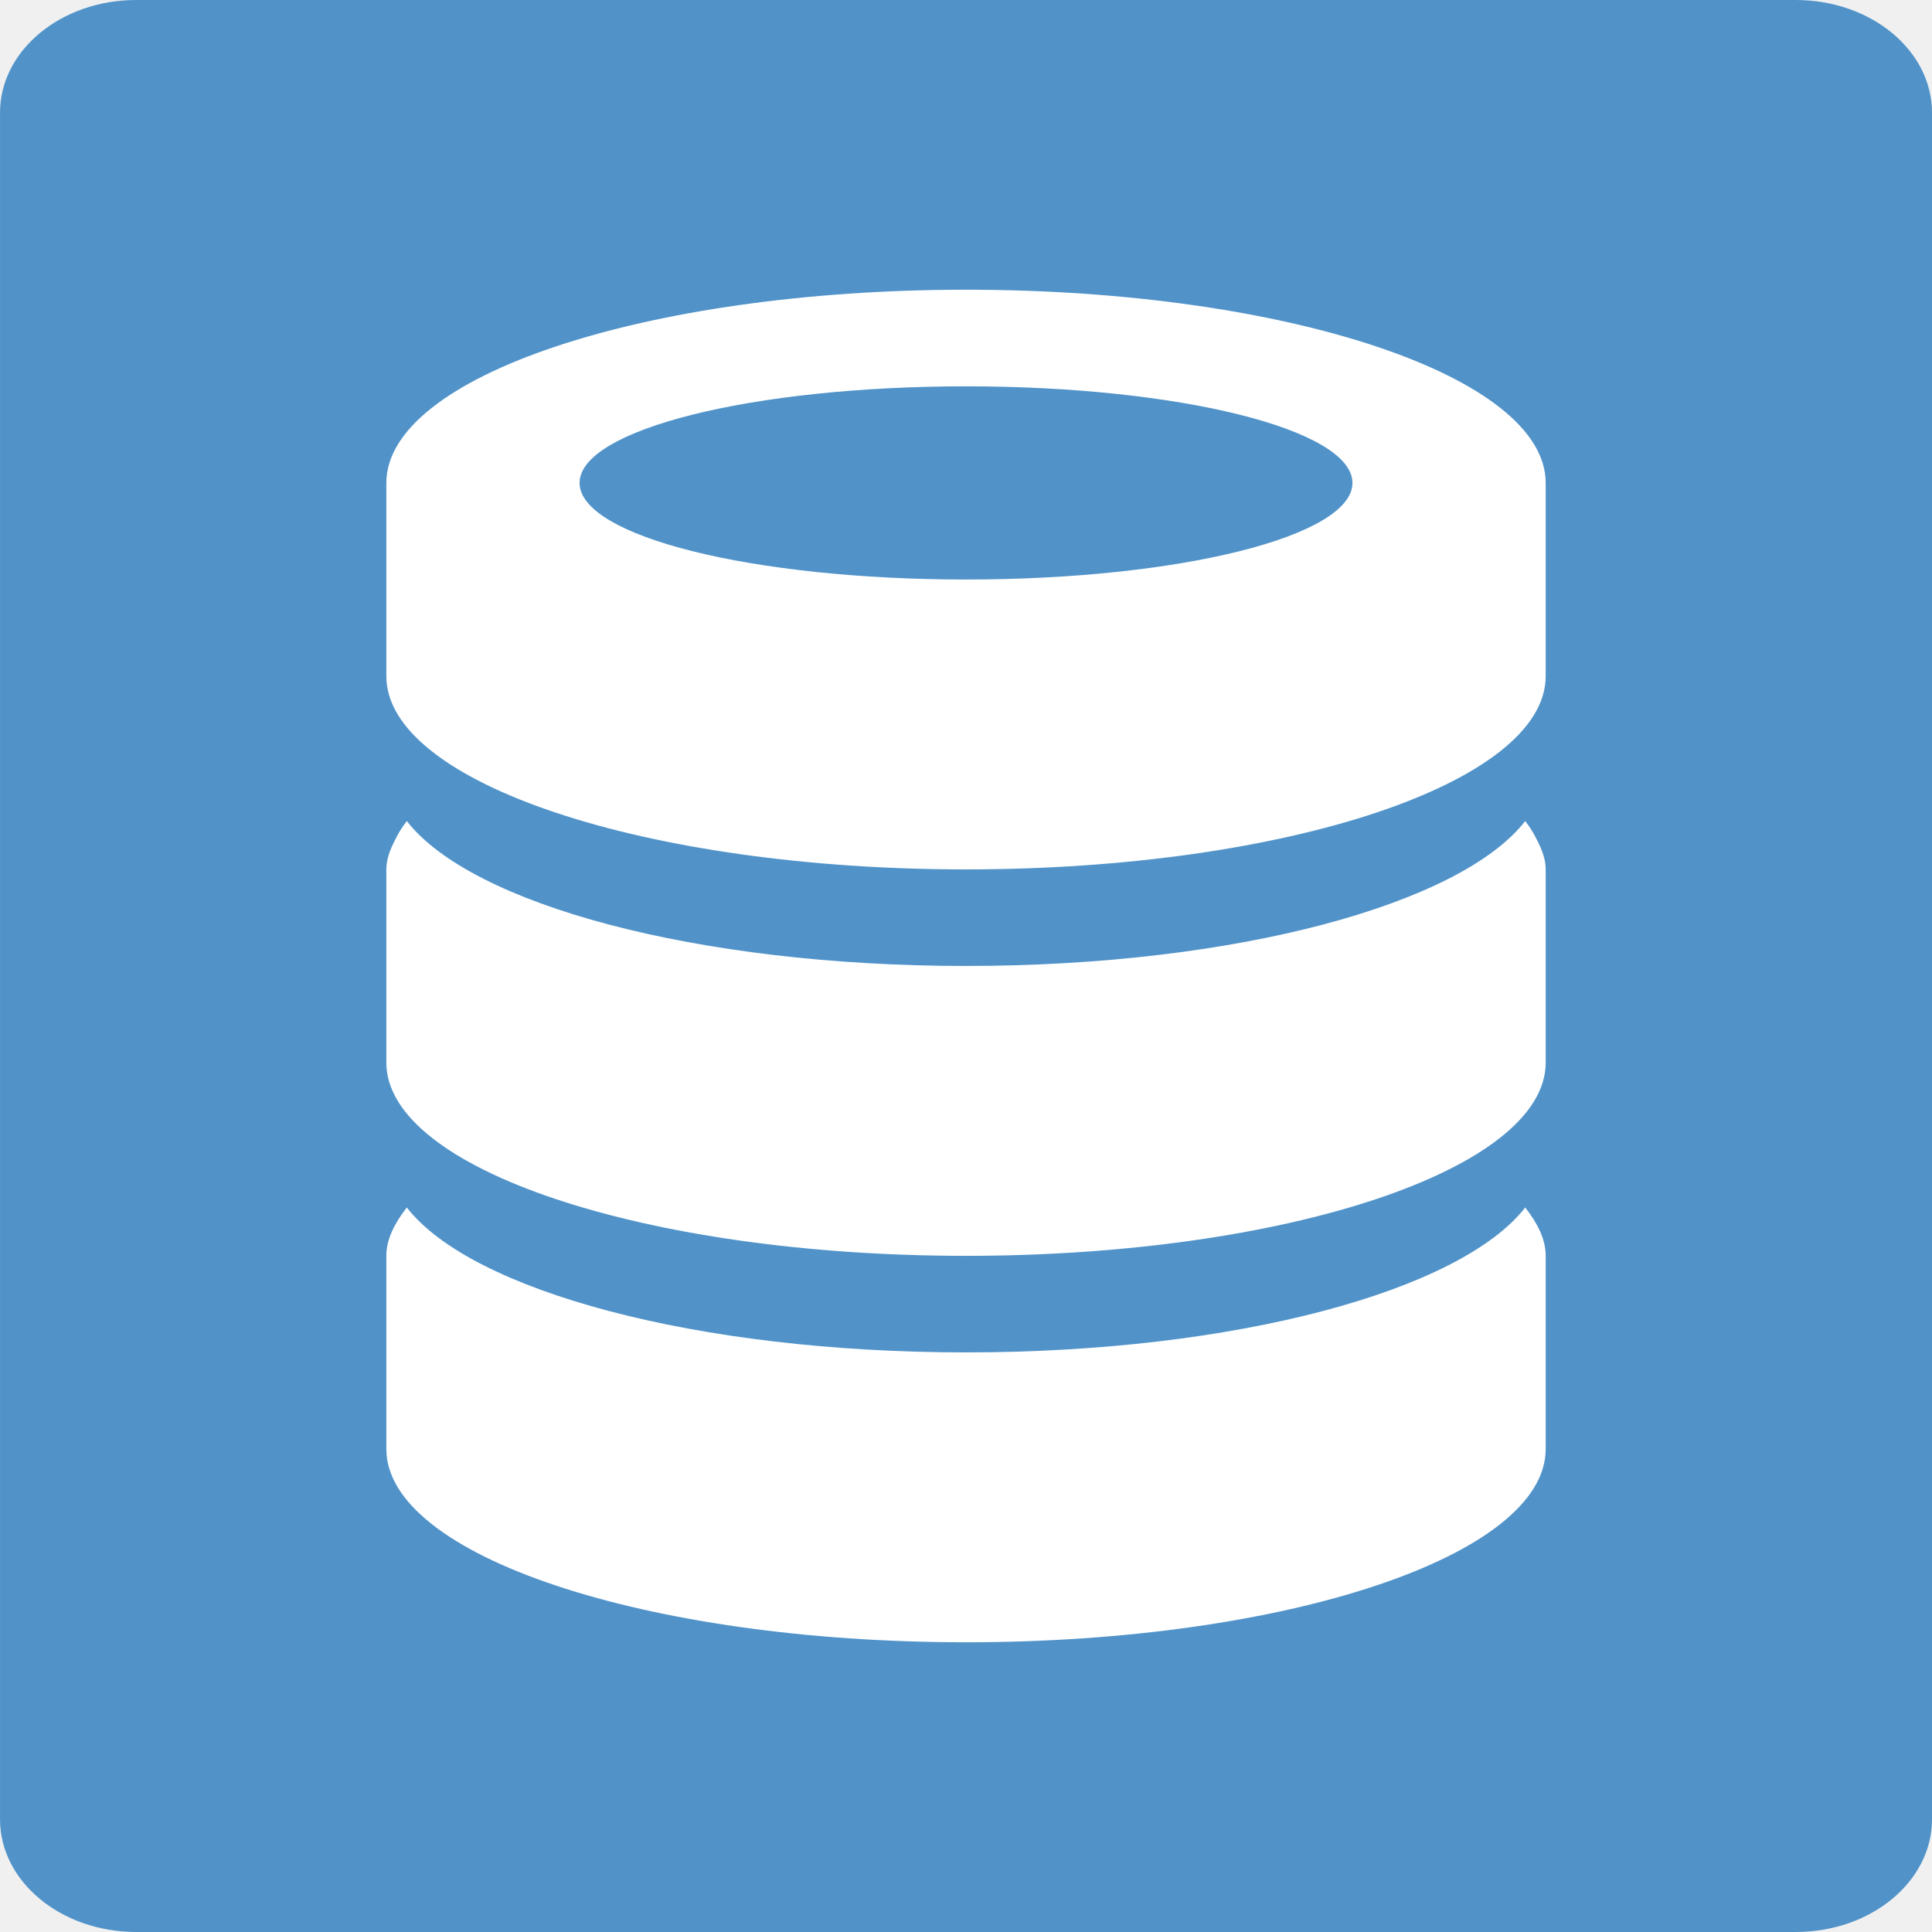
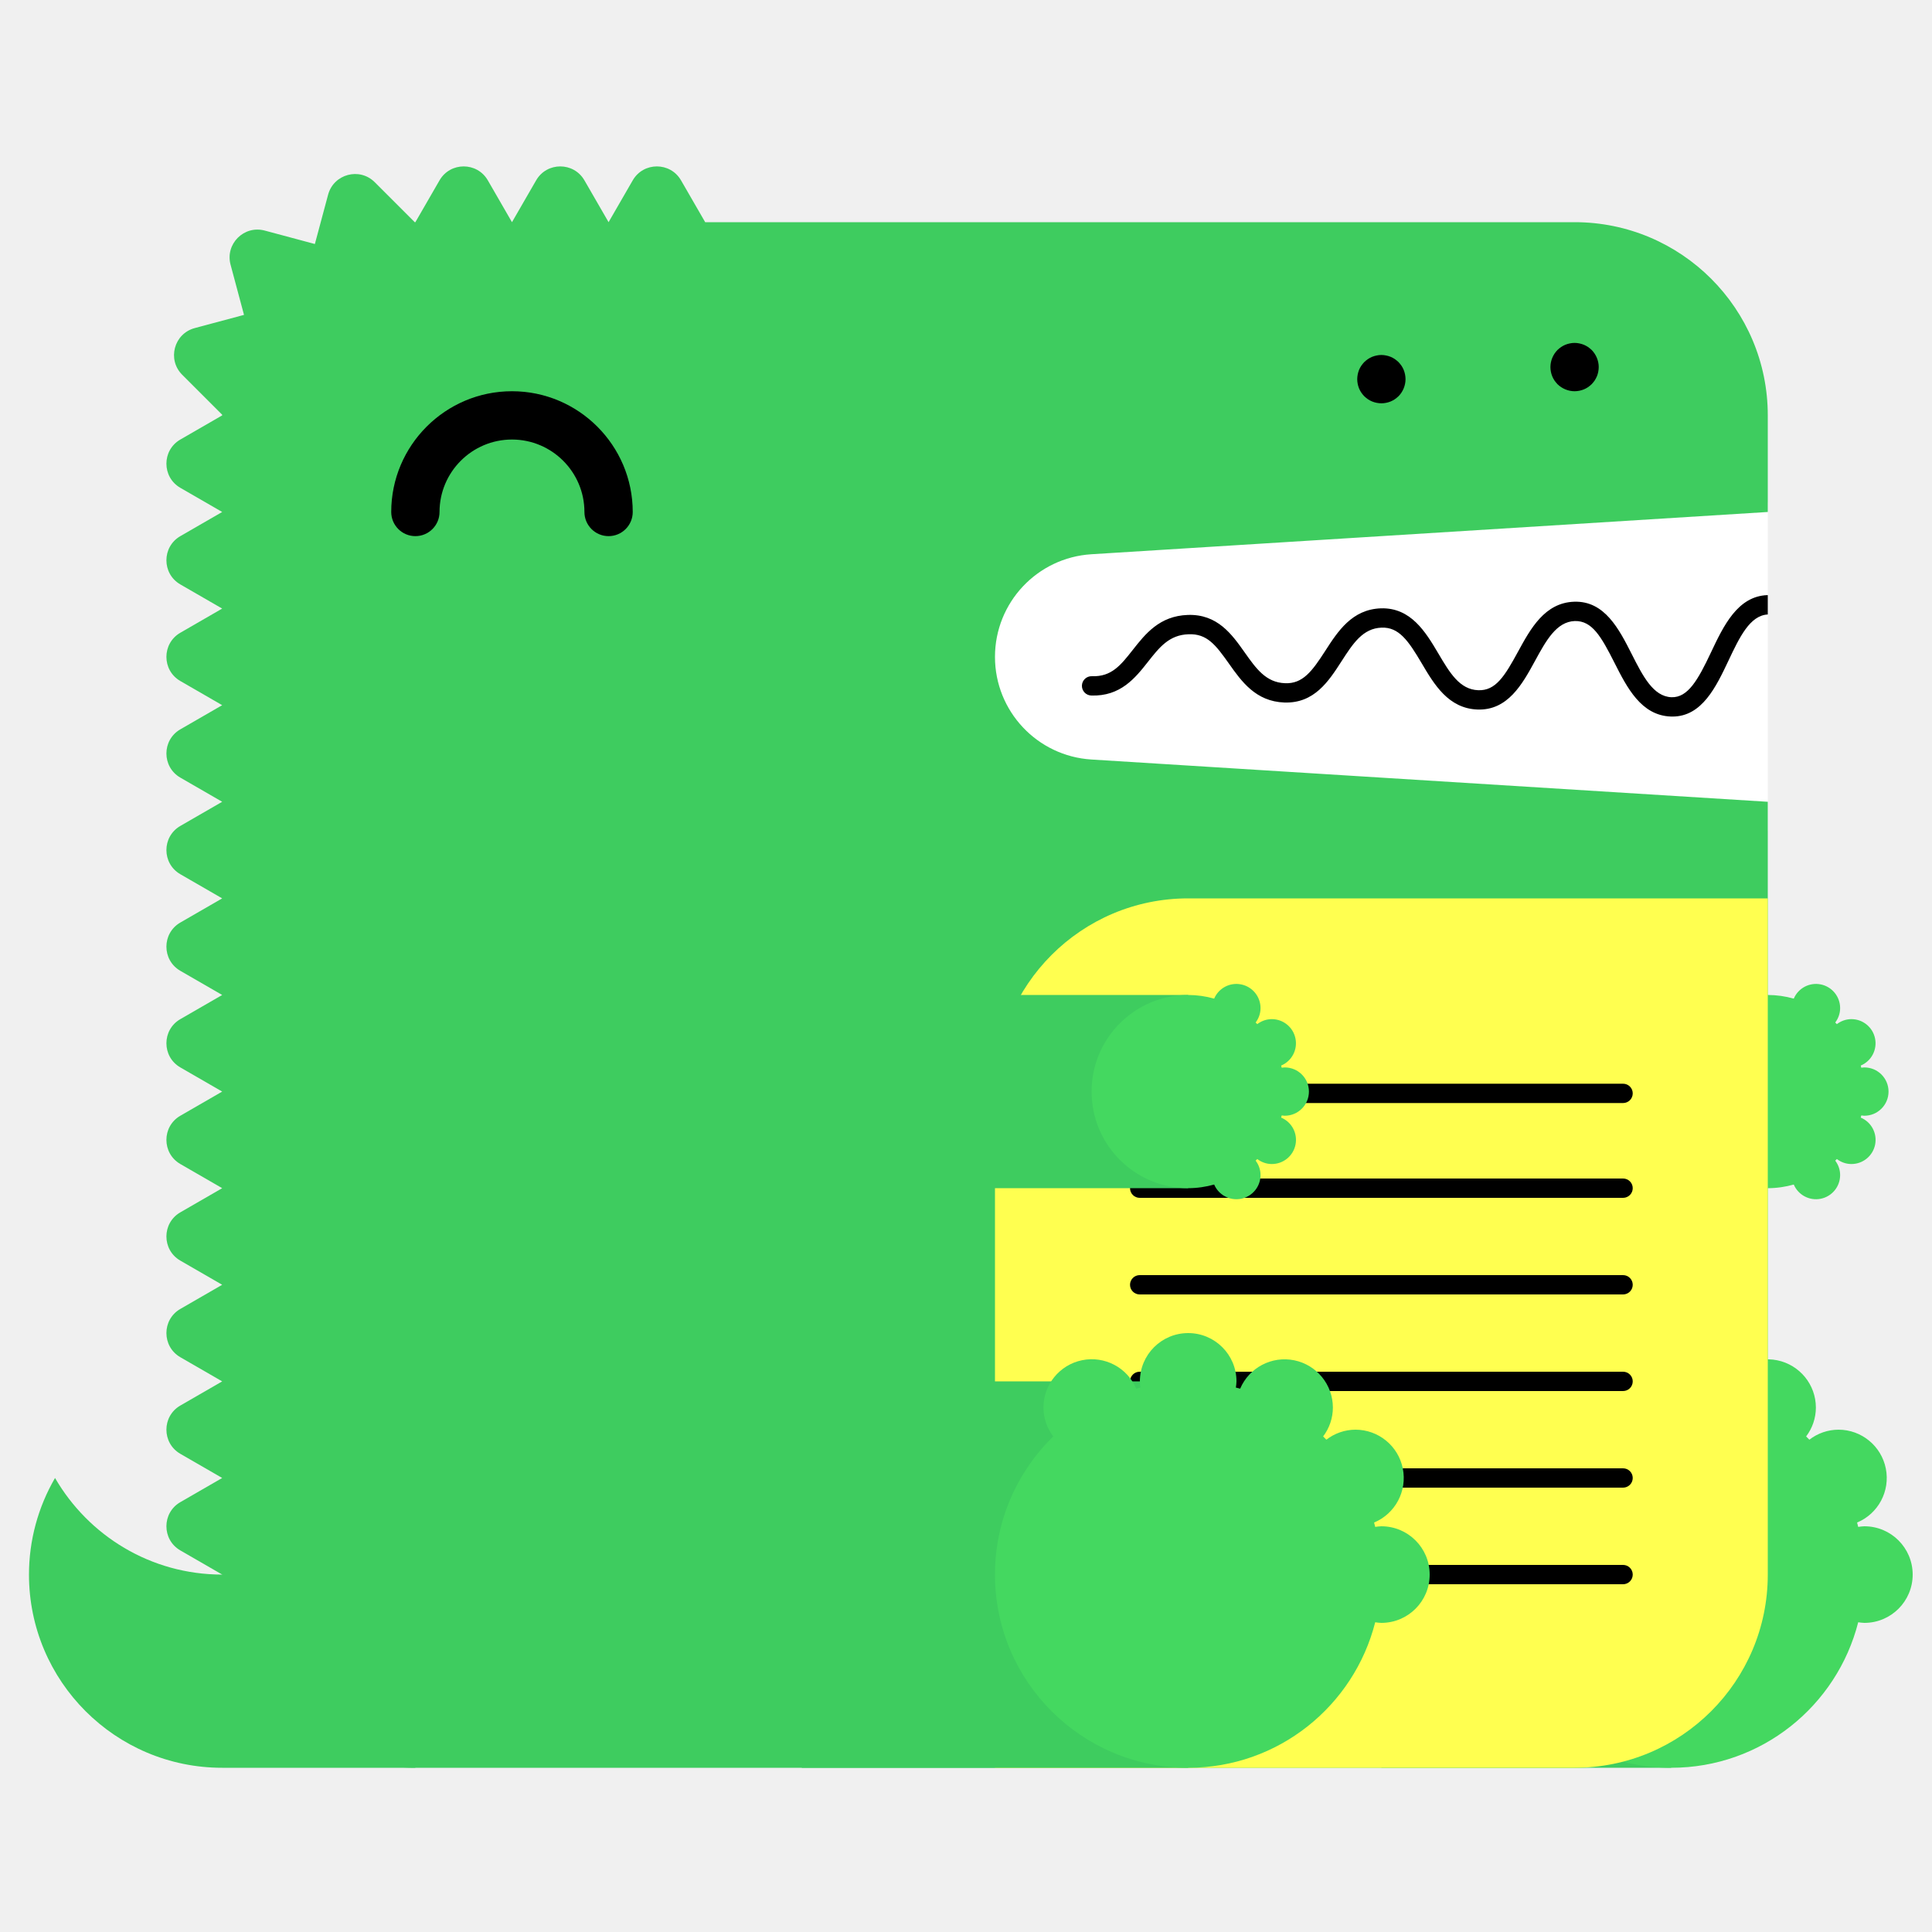
- <svg xmlns="http://www.w3.org/2000/svg" width="54" height="54" viewBox="0 0 54 54" id="svg2" version="1.1">
-   <defs id="defs4" />
-   <g id="layer1" transform="translate(-151.7936,-592.7391)">
-     <rect ry="3.15" rx="3.807" y="592.739" x="151.794" height="54" width="54" id="rect4282" style="fill:#5193c9;fill-opacity:1;fill-rule:nonzero;stroke:none;stroke-width:1;stroke-linecap:butt;stroke-linejoin:miter;stroke-miterlimit:4;stroke-dasharray:none;stroke-opacity:1" />
-     <path id="path4192" d="m 178.794,638.641 c -8.946,0 -16.202,-2.421 -16.202,-5.401 0,-1.63 0,-3.412 0,-5.401 0,-0.469 0.235,-0.915 0.572,-1.35 1.806,2.326 8.088,4.05 15.63,4.05 7.542,0 13.823,-1.725 15.63,-4.05 0.338,0.435 0.572,0.881 0.572,1.35 0,1.564 0,3.222 0,5.401 0,2.98 -7.257,5.401 -16.202,5.401 z m 0,-10.801 c -8.946,0 -16.202,-2.421 -16.202,-5.401 0,-1.631 0,-3.411 0,-5.401 0,-0.286 0.108,-0.564 0.253,-0.84 l 0,0 c 0.082,-0.173 0.19,-0.343 0.319,-0.51 1.806,2.325 8.088,4.05 15.63,4.05 7.542,0 13.823,-1.726 15.63,-4.05 0.129,0.167 0.237,0.338 0.319,0.51 l 0,0 c 0.145,0.276 0.253,0.554 0.253,0.84 0,1.564 0,3.221 0,5.401 0,2.98 -7.257,5.401 -16.202,5.401 z m 0,-10.801 c -8.946,0 -16.202,-2.419 -16.202,-5.401 0,-0.853 0,-1.755 0,-2.7 0,-0.858 0,-1.75 0,-2.7 0,-2.981 7.256,-5.401 16.202,-5.401 8.945,0 16.202,2.419 16.202,5.401 0,0.843 0,1.736 0,2.7 0,0.827 0,1.698 0,2.7 0,2.981 -7.257,5.401 -16.202,5.401 z m 0,-13.502 c -5.965,0 -10.801,1.206 -10.801,2.7 0,1.494 4.836,2.7 10.801,2.7 5.965,0 10.801,-1.206 10.801,-2.7 0,-1.494 -4.836,-2.7 -10.801,-2.7 z" style="fill:#ffffff" />
+ <svg xmlns="http://www.w3.org/2000/svg" width="200" height="200" viewBox="0 0 200 200">
+   <g fill="none" fill-rule="evenodd">
+     <path fill="#FFF" d="M99 52h84v34H99z" />
+     <path d="M23 163c-7.398 0-13.843-4.027-17.303-10A19.886 19.886 0 0 0 3 163c0 11.046 8.954 20 20 20h20v-20H23z" fill="#3ECC5F" />
+     <path d="M112.98 57.376L183 53V43c0-11.046-8.954-20-20-20H73l-2.5-4.33c-1.112-1.925-3.889-1.925-5 0L63 23l-2.5-4.33c-1.111-1.925-3.889-1.925-5 0L53 23l-2.5-4.33c-1.111-1.925-3.889-1.925-5 0L43 23c-.022 0-.042.003-.065.003l-4.142-4.141c-1.57-1.571-4.252-.853-4.828 1.294l-1.369 5.104-5.192-1.392c-2.148-.575-4.111 1.389-3.535 3.536l1.39 5.193-5.102 1.367c-2.148.576-2.867 3.259-1.296 4.83l4.142 4.142c0 .021-.003.042-.003.064l-4.33 2.5c-1.925 1.111-1.925 3.889 0 5L23 53l-4.33 2.5c-1.925 1.111-1.925 3.889 0 5L23 63l-4.33 2.5c-1.925 1.111-1.925 3.889 0 5L23 73l-4.33 2.5c-1.925 1.111-1.925 3.889 0 5L23 83l-4.33 2.5c-1.925 1.111-1.925 3.889 0 5L23 93l-4.33 2.5c-1.925 1.111-1.925 3.889 0 5L23 103l-4.33 2.5c-1.925 1.111-1.925 3.889 0 5L23 113l-4.33 2.5c-1.925 1.111-1.925 3.889 0 5L23 123l-4.33 2.5c-1.925 1.111-1.925 3.889 0 5L23 133l-4.33 2.5c-1.925 1.111-1.925 3.889 0 5L23 143l-4.33 2.5c-1.925 1.111-1.925 3.889 0 5L23 153l-4.33 2.5c-1.925 1.111-1.925 3.889 0 5L23 163c0 11.046 8.954 20 20 20h120c11.046 0 20-8.954 20-20V83l-70.02-4.376A10.645 10.645 0 0 1 103 68c0-5.621 4.37-10.273 9.98-10.624" fill="#3ECC5F" />
+     <path fill="#3ECC5F" d="M143 183h30v-40h-30z" />
+     <path d="M193 158c-.219 0-.428.037-.639.064-.038-.15-.074-.301-.116-.451A5 5 0 0 0 190.32 148a4.96 4.96 0 0 0-3.016 1.036 26.531 26.531 0 0 0-.335-.336 4.955 4.955 0 0 0 1.011-2.987 5 5 0 0 0-9.599-1.959c-.148-.042-.297-.077-.445-.115.027-.211.064-.42.064-.639a5 5 0 0 0-5-5 5 5 0 0 0-5 5c0 .219.037.428.064.639-.148.038-.297.073-.445.115a4.998 4.998 0 0 0-9.599 1.959c0 1.125.384 2.151 1.011 2.987-3.717 3.632-6.031 8.693-6.031 14.3 0 11.046 8.954 20 20 20 9.339 0 17.16-6.41 19.361-15.064.211.027.42.064.639.064a5 5 0 0 0 5-5 5 5 0 0 0-5-5" fill="#44D860" />
+     <path fill="#3ECC5F" d="M153 123h30v-20h-30z" />
+     <path d="M193 115.5a2.5 2.5 0 1 0 0-5c-.109 0-.214.019-.319.032-.02-.075-.037-.15-.058-.225a2.501 2.501 0 0 0-.963-4.807c-.569 0-1.088.197-1.508.518a6.653 6.653 0 0 0-.168-.168c.314-.417.506-.931.506-1.494a2.5 2.5 0 0 0-4.8-.979A9.987 9.987 0 0 0 183 103c-5.522 0-10 4.478-10 10s4.478 10 10 10c.934 0 1.833-.138 2.69-.377a2.5 2.5 0 0 0 4.8-.979c0-.563-.192-1.077-.506-1.494.057-.055.113-.111.168-.168.42.321.939.518 1.508.518a2.5 2.5 0 0 0 .963-4.807c.021-.074.038-.15.058-.225.105.013.21.032.319.032" fill="#44D860" />
+     <path d="M63 55.5a2.5 2.5 0 0 1-2.5-2.5c0-4.136-3.364-7.5-7.5-7.5s-7.5 3.364-7.5 7.5a2.5 2.5 0 1 1-5 0c0-6.893 5.607-12.5 12.5-12.5S65.5 46.107 65.5 53a2.5 2.5 0 0 1-2.5 2.5" fill="#000" />
+     <path d="M103 183h60c11.046 0 20-8.954 20-20V93h-60c-11.046 0-20 8.954-20 20v70z" fill="#FFFF50" />
+     <path d="M168.02 124h-50.04a1 1 0 1 1 0-2h50.04a1 1 0 1 1 0 2m0 20h-50.04a1 1 0 1 1 0-2h50.04a1 1 0 1 1 0 2m0 20h-50.04a1 1 0 1 1 0-2h50.04a1 1 0 1 1 0 2m0-49.814h-50.04a1 1 0 1 1 0-2h50.04a1 1 0 1 1 0 2m0 19.814h-50.04a1 1 0 1 1 0-2h50.04a1 1 0 1 1 0 2m0 20h-50.04a1 1 0 1 1 0-2h50.04a1 1 0 1 1 0 2M183 61.611c-.012 0-.022-.006-.034-.005-3.09.105-4.552 3.196-5.842 5.923-1.346 2.85-2.387 4.703-4.093 4.647-1.889-.068-2.969-2.202-4.113-4.46-1.314-2.594-2.814-5.536-5.963-5.426-3.046.104-4.513 2.794-5.807 5.167-1.377 2.528-2.314 4.065-4.121 3.994-1.927-.07-2.951-1.805-4.136-3.813-1.321-2.236-2.848-4.75-5.936-4.664-2.994.103-4.465 2.385-5.763 4.4-1.373 2.13-2.335 3.428-4.165 3.351-1.973-.07-2.992-1.51-4.171-3.177-1.324-1.873-2.816-3.993-5.895-3.89-2.928.1-4.399 1.97-5.696 3.618-1.232 1.564-2.194 2.802-4.229 2.724a1 1 0 0 0-.072 2c3.017.101 4.545-1.8 5.872-3.487 1.177-1.496 2.193-2.787 4.193-2.855 1.926-.082 2.829 1.115 4.195 3.045 1.297 1.834 2.769 3.914 5.731 4.021 3.103.104 4.596-2.215 5.918-4.267 1.182-1.834 2.202-3.417 4.15-3.484 1.793-.067 2.769 1.35 4.145 3.681 1.297 2.197 2.766 4.686 5.787 4.796 3.125.108 4.634-2.62 5.949-5.035 1.139-2.088 2.214-4.06 4.119-4.126 1.793-.042 2.728 1.595 4.111 4.33 1.292 2.553 2.757 5.445 5.825 5.556l.169.003c3.064 0 4.518-3.075 5.805-5.794 1.139-2.41 2.217-4.68 4.067-4.773v-2z" fill="#000" />
+     <path fill="#3ECC5F" d="M83 183h40v-40H83z" />
+     <path d="M143 158c-.219 0-.428.037-.639.064-.038-.15-.074-.301-.116-.451A5 5 0 0 0 140.32 148a4.96 4.96 0 0 0-3.016 1.036 26.531 26.531 0 0 0-.335-.336 4.955 4.955 0 0 0 1.011-2.987 5 5 0 0 0-9.599-1.959c-.148-.042-.297-.077-.445-.115.027-.211.064-.42.064-.639a5 5 0 0 0-5-5 5 5 0 0 0-5 5c0 .219.037.428.064.639-.148.038-.297.073-.445.115a4.998 4.998 0 0 0-9.599 1.959c0 1.125.384 2.151 1.011 2.987-3.717 3.632-6.031 8.693-6.031 14.3 0 11.046 8.954 20 20 20 9.339 0 17.16-6.41 19.361-15.064.211.027.42.064.639.064a5 5 0 0 0 5-5 5 5 0 0 0-5-5" fill="#44D860" />
+     <path fill="#3ECC5F" d="M83 123h40v-20H83z" />
+     <path d="M133 115.5a2.5 2.5 0 1 0 0-5c-.109 0-.214.019-.319.032-.02-.075-.037-.15-.058-.225a2.501 2.501 0 0 0-.963-4.807c-.569 0-1.088.197-1.508.518a6.653 6.653 0 0 0-.168-.168c.314-.417.506-.931.506-1.494a2.5 2.5 0 0 0-4.8-.979A9.987 9.987 0 0 0 123 103c-5.522 0-10 4.478-10 10s4.478 10 10 10c.934 0 1.833-.138 2.69-.377a2.5 2.5 0 0 0 4.8-.979c0-.563-.192-1.077-.506-1.494.057-.055.113-.111.168-.168.42.321.939.518 1.508.518a2.5 2.5 0 0 0 .963-4.807c.021-.074.038-.15.058-.225.105.013.21.032.319.032" fill="#44D860" />
+     <path d="M143 41.75c-.16 0-.33-.02-.49-.05a2.52 2.52 0 0 1-.47-.14c-.15-.06-.29-.14-.431-.23-.13-.09-.259-.2-.38-.31-.109-.12-.219-.24-.309-.38s-.17-.28-.231-.43a2.619 2.619 0 0 1-.189-.96c0-.16.02-.33.05-.49.03-.16.08-.31.139-.47.061-.15.141-.29.231-.43.09-.13.2-.26.309-.38.121-.11.25-.22.38-.31.141-.09.281-.17.431-.23.149-.06.31-.11.47-.14.32-.07.65-.07.98 0 .159.03.32.08.47.14.149.06.29.14.43.23.13.09.259.2.38.31.11.12.22.25.31.38.09.14.17.28.23.43.06.16.11.31.14.47.029.16.05.33.05.49 0 .66-.271 1.31-.73 1.77-.121.11-.25.22-.38.31-.14.09-.281.17-.43.23a2.565 2.565 0 0 1-.96.19m20-1.25c-.66 0-1.3-.27-1.771-.73a3.802 3.802 0 0 1-.309-.38c-.09-.14-.17-.28-.231-.43a2.619 2.619 0 0 1-.189-.96c0-.66.27-1.3.729-1.77.121-.11.25-.22.38-.31.141-.09.281-.17.431-.23.149-.06.31-.11.47-.14.32-.07.66-.07.98 0 .159.03.32.08.47.14.149.06.29.14.43.23.13.09.259.2.38.31.459.47.73 1.11.73 1.77 0 .16-.021.33-.05.49-.03.16-.08.32-.14.47-.07.15-.14.29-.23.43-.09.13-.2.26-.31.38-.121.11-.25.22-.38.31-.14.09-.281.17-.43.23a2.565 2.565 0 0 1-.96.19" fill="#000" />
  </g>
</svg>
